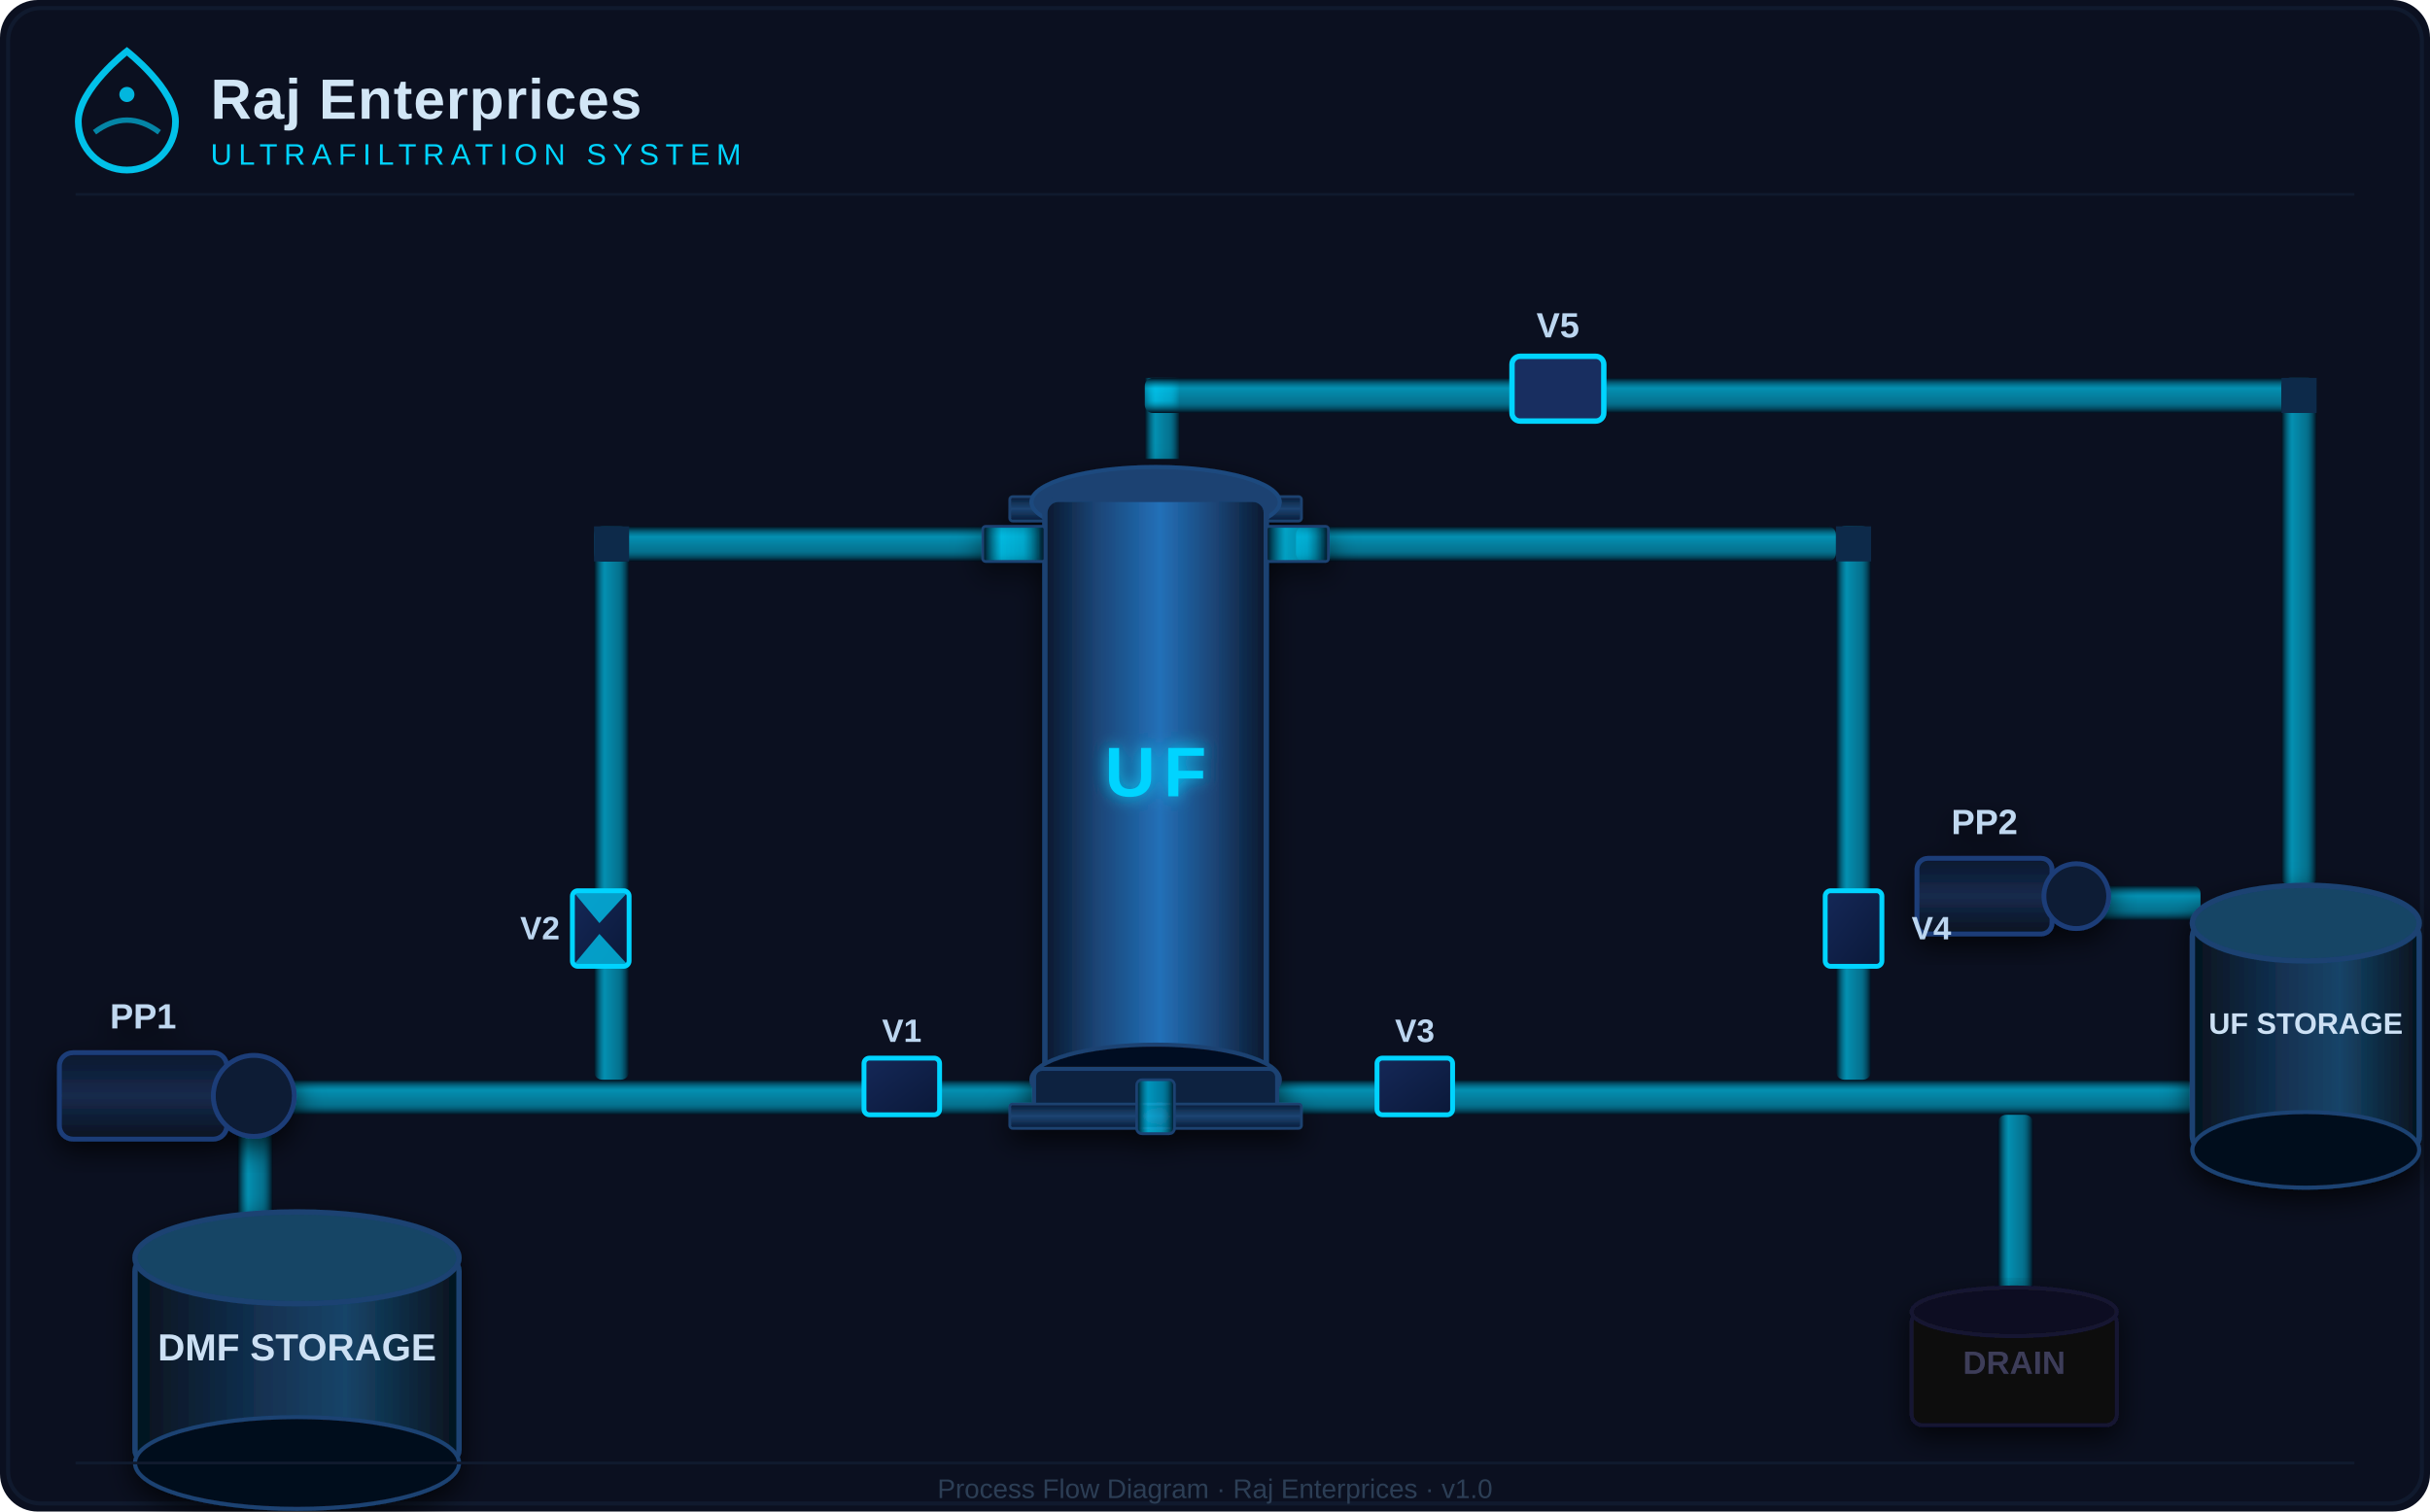
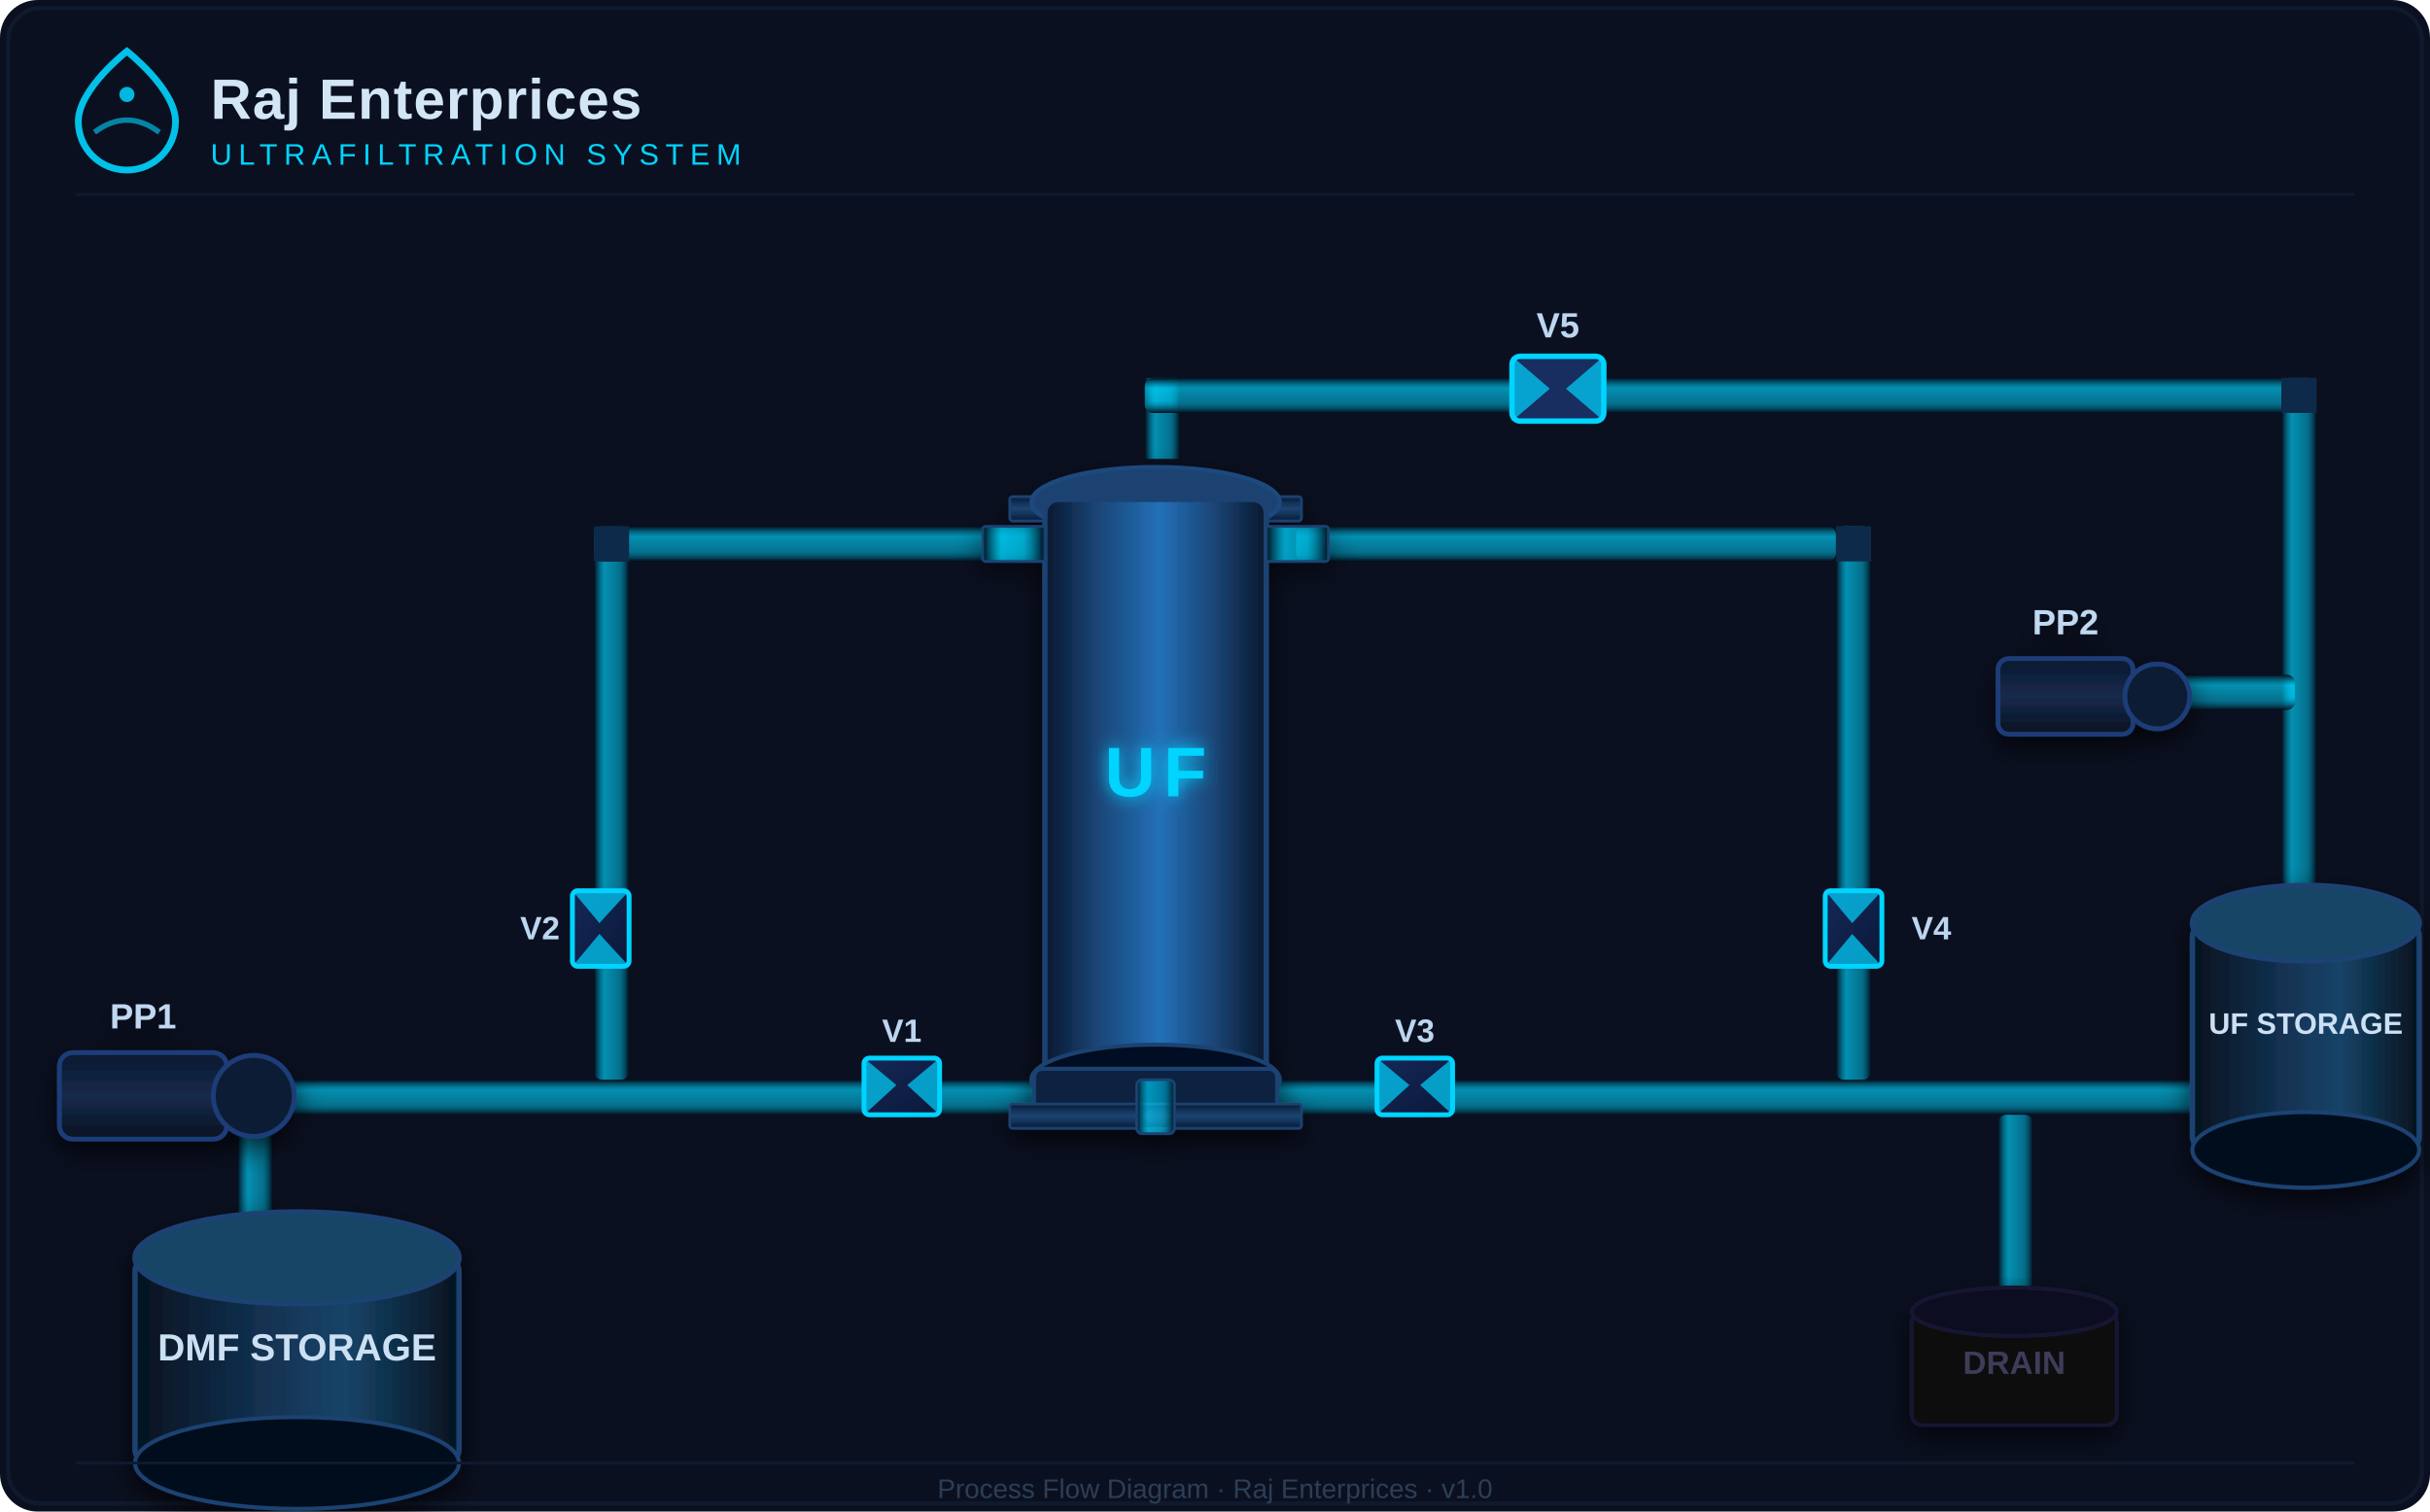
<svg xmlns="http://www.w3.org/2000/svg" width="900" height="560" viewBox="0 0 900 560" font-family="Segoe UI,Arial,sans-serif">
  <defs>
    <linearGradient id="pH" x1="0" y1="0" x2="0" y2="1">
      <stop offset="0%" stop-color="#030e1c" />
      <stop offset="30%" stop-color="#00d4ff" stop-opacity=".65" />
      <stop offset="65%" stop-color="#00d4ff" stop-opacity=".52" />
      <stop offset="100%" stop-color="#030e1c" />
    </linearGradient>
    <linearGradient id="pV" x1="0" y1="0" x2="1" y2="0">
      <stop offset="0%" stop-color="#030e1c" />
      <stop offset="30%" stop-color="#00d4ff" stop-opacity=".65" />
      <stop offset="65%" stop-color="#00d4ff" stop-opacity=".52" />
      <stop offset="100%" stop-color="#030e1c" />
    </linearGradient>
    <linearGradient id="uf" x1="0" y1="0" x2="1" y2="0">
      <stop offset="0%" stop-color="#07182e" />
      <stop offset="22%" stop-color="#1a4272" />
      <stop offset="52%" stop-color="#2270b8" />
      <stop offset="78%" stop-color="#1a4272" />
      <stop offset="100%" stop-color="#07182e" />
    </linearGradient>
    <linearGradient id="tk" x1="0" y1="0" x2="1" y2="0">
      <stop offset="0%" stop-color="#05131e" />
      <stop offset="38%" stop-color="#123050" />
      <stop offset="65%" stop-color="#164468" />
      <stop offset="100%" stop-color="#05131e" />
    </linearGradient>
    <linearGradient id="fl" x1="0" y1="0" x2="0" y2="1">
      <stop offset="0%" stop-color="#081c38" />
      <stop offset="50%" stop-color="#1c4472" />
      <stop offset="100%" stop-color="#081c38" />
    </linearGradient>
    <linearGradient id="pm" x1="0" y1="0" x2="0" y2="1">
      <stop offset="0%" stop-color="#0a182e" />
      <stop offset="50%" stop-color="#162a4c" />
      <stop offset="100%" stop-color="#071220" />
    </linearGradient>
    <linearGradient id="vl" x1="0" y1="0" x2="1" y2="1">
      <stop offset="0%" stop-color="#152858" />
      <stop offset="100%" stop-color="#0a1838" />
    </linearGradient>
    <filter id="gl" x="-50%" y="-50%" width="200%" height="200%">
      <feGaussianBlur stdDeviation="3" result="b" />
      <feMerge>
        <feMergeNode in="b" />
        <feMergeNode in="SourceGraphic" />
      </feMerge>
    </filter>
    <filter id="sh" x="-15%" y="-15%" width="130%" height="140%">
      <feDropShadow dx="0" dy="4" stdDeviation="5" flood-color="#000" flood-opacity=".7" />
    </filter>
  </defs>
  <rect width="900" height="560" fill="#0b1020" rx="14" />
  <rect x="3" y="3" width="894" height="554" fill="none" stroke="#101a2e" stroke-width="1.5" rx="12" />
  <g transform="translate(28,18)">
    <path d="M19,1C19,1 1,15 1,27C1,37 9,45 19,45C29,45 37,37 37,27C37,15 19,1 19,1Z" fill="none" stroke="#00d4ff" stroke-width="2.5" opacity=".9" />
    <path d="M7,31Q19,22 31,31" fill="none" stroke="#00d4ff" stroke-width="2" opacity=".6" />
    <circle cx="19" cy="17" r="2.8" fill="#00d4ff" opacity=".85" />
    <text x="50" y="26" font-size="21" font-weight="700" fill="#d2e6f6" letter-spacing=".4">Raj Enterprices</text>
    <text x="50" y="43" font-size="11" fill="#00d4ff" letter-spacing="2.4">ULTRAFILTRATION SYSTEM</text>
  </g>
  <line x1="28" y1="72" x2="872" y2="72" stroke="#101a2e" stroke-width="1" />
  <g id="pipes">
    <rect x="88" y="405" width="13" height="60" fill="url(#pV)" rx="3" />
    <rect x="88" y="465" width="20" height="13" fill="url(#pH)" />
    <rect x="105" y="400" width="317" height="13" fill="url(#pH)" rx="3" />
    <rect x="220" y="195" width="13" height="205" fill="url(#pV)" rx="3" />
    <rect x="220" y="195" width="165" height="13" fill="url(#pH)" rx="3" />
    <rect x="424" y="140" width="13" height="30" fill="url(#pV)" />
    <rect x="424" y="140" width="426" height="13" fill="url(#pH)" rx="3" />
    <rect x="845" y="140" width="13" height="188" fill="url(#pV)" rx="3" />
    <rect x="422" y="400" width="390" height="13" fill="url(#pH)" rx="3" />
    <rect x="740" y="413" width="13" height="65" fill="url(#pV)" rx="3" />
    <rect x="680" y="195" width="13" height="205" fill="url(#pV)" rx="3" />
    <rect x="480" y="195" width="200" height="13" fill="url(#pH)" rx="3" />
-     <rect x="740" y="328" width="75" height="13" fill="url(#pH)" rx="3" />
+     <rect x="788" y="250" width="62" height="13" fill="url(#pH)" rx="3" />
    <rect x="220" y="195" width="13" height="13" fill="#0d2a4a" />
    <rect x="845" y="140" width="13" height="13" fill="#0d2a4a" />
    <rect x="680" y="195" width="13" height="13" fill="#0d2a4a" />
  </g>
  <g transform="translate(382,170)" filter="url(#sh)">
    <rect x="-8" y="14" width="108" height="9" fill="url(#fl)" stroke="#1c4270" stroke-width="1" rx="1" />
    <ellipse cx="46" cy="16" rx="46" ry="13" fill="#1a4272" stroke="#1e4a7e" stroke-width="1.5" />
    <rect x="5" y="15" width="82" height="215" fill="url(#uf)" stroke="#1a4272" stroke-width="2" rx="5" />
    <rect x="-18" y="25" width="23" height="13" fill="url(#pV)" stroke="#1a4272" stroke-width="1" rx="1" />
    <rect x="87" y="25" width="23" height="13" fill="url(#pV)" stroke="#1a4272" stroke-width="1" rx="1" />
    <ellipse cx="46" cy="230" rx="46" ry="13" fill="#060f20" stroke="#1a4272" stroke-width="1.5" />
    <rect x="1" y="226" width="90" height="16" rx="3" fill="#0b2040" stroke="#1a4272" stroke-width="1.5" />
    <rect x="-8" y="239" width="108" height="9" fill="url(#fl)" stroke="#1c4270" stroke-width="1" rx="1" />
    <rect x="39" y="230" width="14" height="20" fill="url(#pV)" stroke="#1a4272" stroke-width="1" rx="2" />
    <text x="46" y="125" text-anchor="middle" font-size="26" font-weight="700" fill="#00d4ff" letter-spacing="3" filter="url(#gl)">UF</text>
  </g>
  <g transform="translate(50,450)" filter="url(#sh)">
    <rect x="0" y="16" width="120" height="76" fill="url(#tk)" stroke="#1a4272" stroke-width="2" rx="5" />
    <ellipse cx="60" cy="16" rx="60" ry="17" fill="#164465" stroke="#1a4272" stroke-width="2" />
    <ellipse cx="60" cy="92" rx="60" ry="17" fill="#050e1c" stroke="#1a4272" stroke-width="1.5" />
    <text x="60" y="54" text-anchor="middle" font-size="14" font-weight="700" fill="#cce0f4">DMF STORAGE</text>
  </g>
  <g transform="translate(812,328)" filter="url(#sh)">
    <rect x="0" y="14" width="84" height="84" fill="url(#tk)" stroke="#1a4272" stroke-width="2" rx="5" />
    <ellipse cx="42" cy="14" rx="42" ry="14" fill="#164465" stroke="#1a4272" stroke-width="2" />
    <ellipse cx="42" cy="98" rx="42" ry="14" fill="#050e1c" stroke="#1a4272" stroke-width="1.5" />
    <text x="42" y="55" text-anchor="middle" font-size="11" font-weight="700" fill="#cce0f4">UF STORAGE</text>
  </g>
  <g transform="translate(708,478)" filter="url(#sh)">
    <rect x="0" y="8" width="76" height="42" fill="#08080f" stroke="#181830" stroke-width="1.5" rx="4" />
    <ellipse cx="38" cy="8" rx="38" ry="9" fill="#0e0e20" stroke="#181830" stroke-width="1.5" />
    <text x="38" y="31" text-anchor="middle" font-size="12" font-weight="700" fill="#3c3c58">DRAIN</text>
  </g>
  <g transform="translate(22,386)" filter="url(#sh)">
    <rect x="0" y="4" width="62" height="32" fill="url(#pm)" stroke="#1c3c78" stroke-width="1.8" rx="5" />
    <circle cx="72" cy="20" r="15" fill="#0e1c34" stroke="#1c3c78" stroke-width="1.8" />
    <text x="31" y="-5" text-anchor="middle" font-size="13" font-weight="700" fill="#c0d8f0">PP1</text>
  </g>
-   <g transform="translate(710,314)" filter="url(#sh)">
+   <g transform="translate(740,240)" filter="url(#sh)">
    <rect x="0" y="4" width="50" height="28" fill="url(#pm)" stroke="#1c3c78" stroke-width="1.8" rx="4" />
    <circle cx="59" cy="18" r="12" fill="#0e1c34" stroke="#1c3c78" stroke-width="1.8" />
    <text x="25" y="-5" text-anchor="middle" font-size="13" font-weight="700" fill="#c0d8f0">PP2</text>
  </g>
  <g transform="translate(320,396)">
    <rect x="0" y="-4" width="28" height="21" fill="url(#vl)" stroke="#00d4ff" stroke-width="1.8" rx="2" />
+     <polygon points="0,-4 0,17 12,6" fill="#00d4ff" opacity=".7" />
+     <polygon points="28,-4 28,17 16,6" fill="#00d4ff" opacity=".7" />
    <text x="14" y="-10" text-anchor="middle" font-size="12" font-weight="700" fill="#bcd6f0">V1</text>
  </g>
  <g transform="translate(216,330)">
    <rect x="-4" y="0" width="21" height="28" fill="url(#vl)" stroke="#00d4ff" stroke-width="1.8" rx="2" />
    <polygon points="-4,0 17,0 6,12" fill="#00d4ff" opacity=".7" />
    <polygon points="-4,28 17,28 6,16" fill="#00d4ff" opacity=".7" />
    <text x="-16" y="18" text-anchor="middle" font-size="12" font-weight="700" fill="#bcd6f0">V2</text>
  </g>
  <g transform="translate(510,396)">
    <rect x="0" y="-4" width="28" height="21" fill="url(#vl)" stroke="#00d4ff" stroke-width="1.8" rx="2" />
+     <polygon points="0,-4 0,17 12,6" fill="#00d4ff" opacity=".7" />
+     <polygon points="28,-4 28,17 16,6" fill="#00d4ff" opacity=".7" />
    <text x="14" y="-10" text-anchor="middle" font-size="12" font-weight="700" fill="#bcd6f0">V3</text>
  </g>
  <g transform="translate(676,330)">
    <rect x="0" y="0" width="21" height="28" fill="url(#vl)" stroke="#00d4ff" stroke-width="1.8" rx="2" />
+     <polygon points="0,0 21,0 10,12" fill="#00d4ff" opacity=".7" />
+     <polygon points="0,28 21,28 10,16" fill="#00d4ff" opacity=".7" />
    <text x="32" y="18" text-anchor="start" font-size="12" font-weight="700" fill="#bcd6f0">V4</text>
  </g>
  <g transform="translate(560,132)">
    <rect x="0" y="0" width="34" height="24" fill="#182e60" stroke="#00d4ff" stroke-width="2" rx="3" />
+     <polygon points="0,0 0,24 14,12" fill="#00d4ff" opacity=".7" />
+     <polygon points="34,0 34,24 20,12" fill="#00d4ff" opacity=".7" />
    <text x="17" y="-7" text-anchor="middle" font-size="13" font-weight="700" fill="#bcd6f0">V5</text>
  </g>
  <line x1="28" y1="542" x2="872" y2="542" stroke="#101a2e" stroke-width="1" />
  <text x="450" y="555" text-anchor="middle" font-size="10" fill="#2c3e55">Process Flow Diagram · Raj Enterprices · v1.0</text>
</svg>
